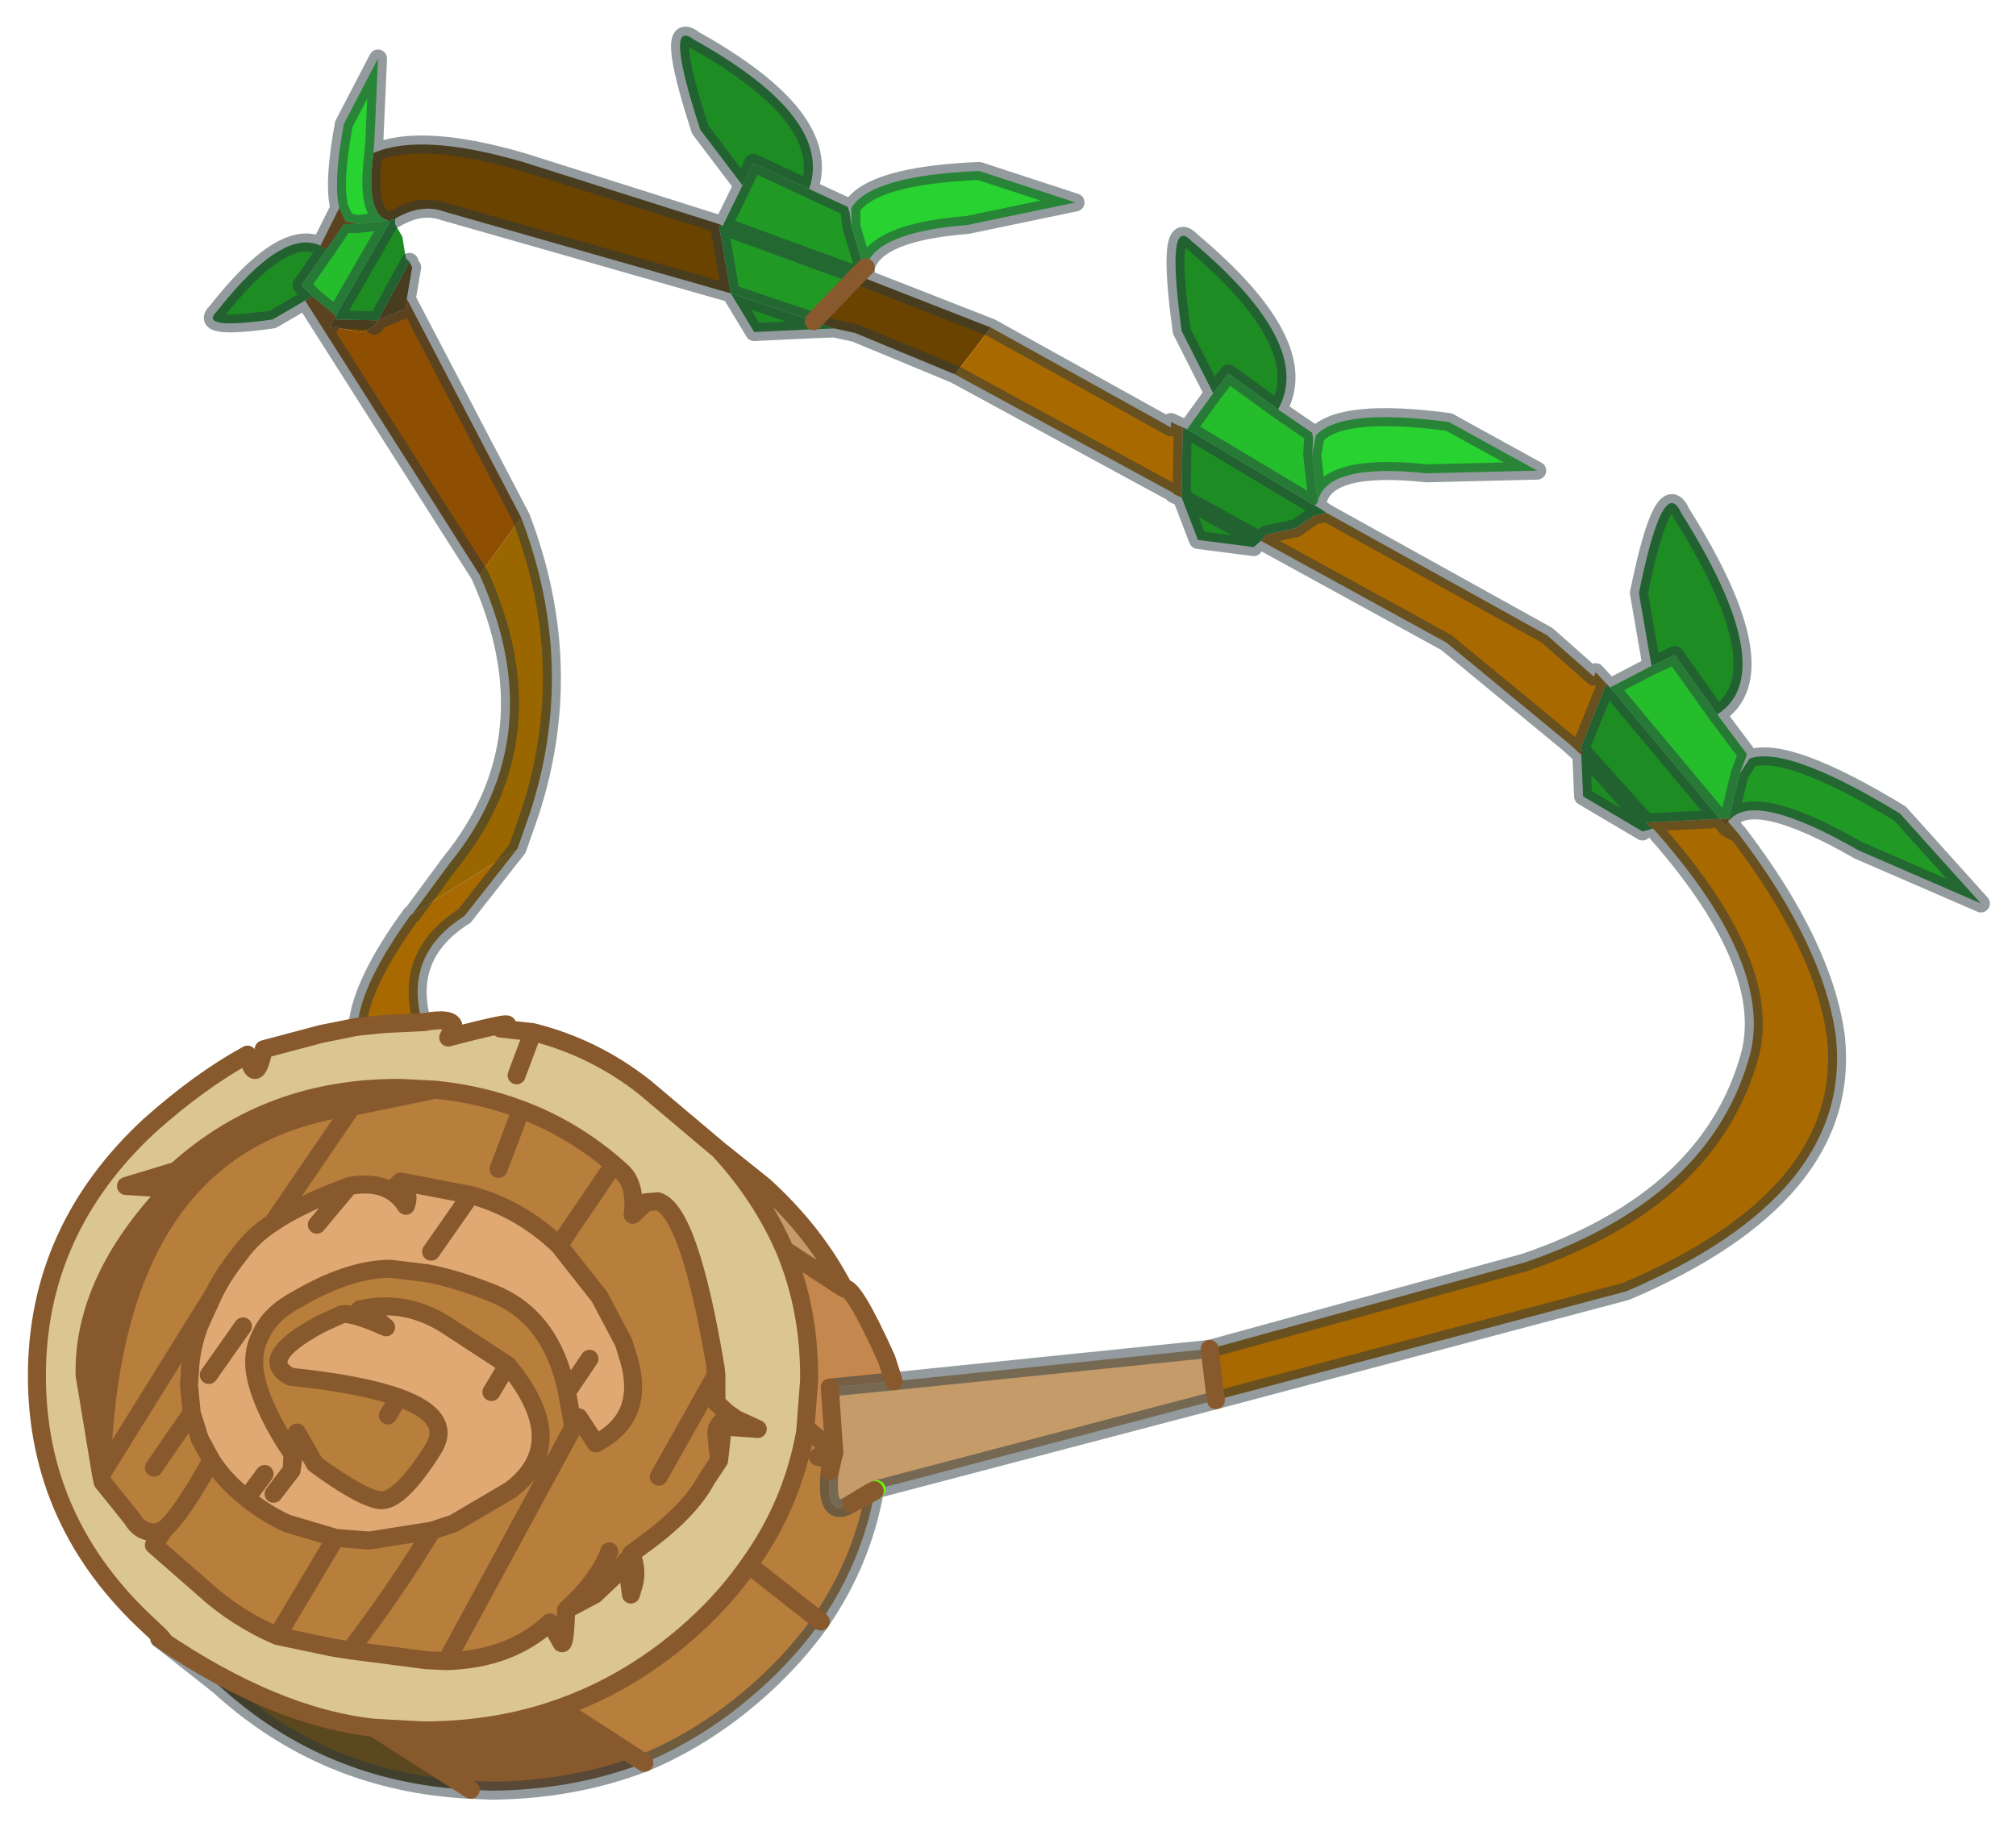
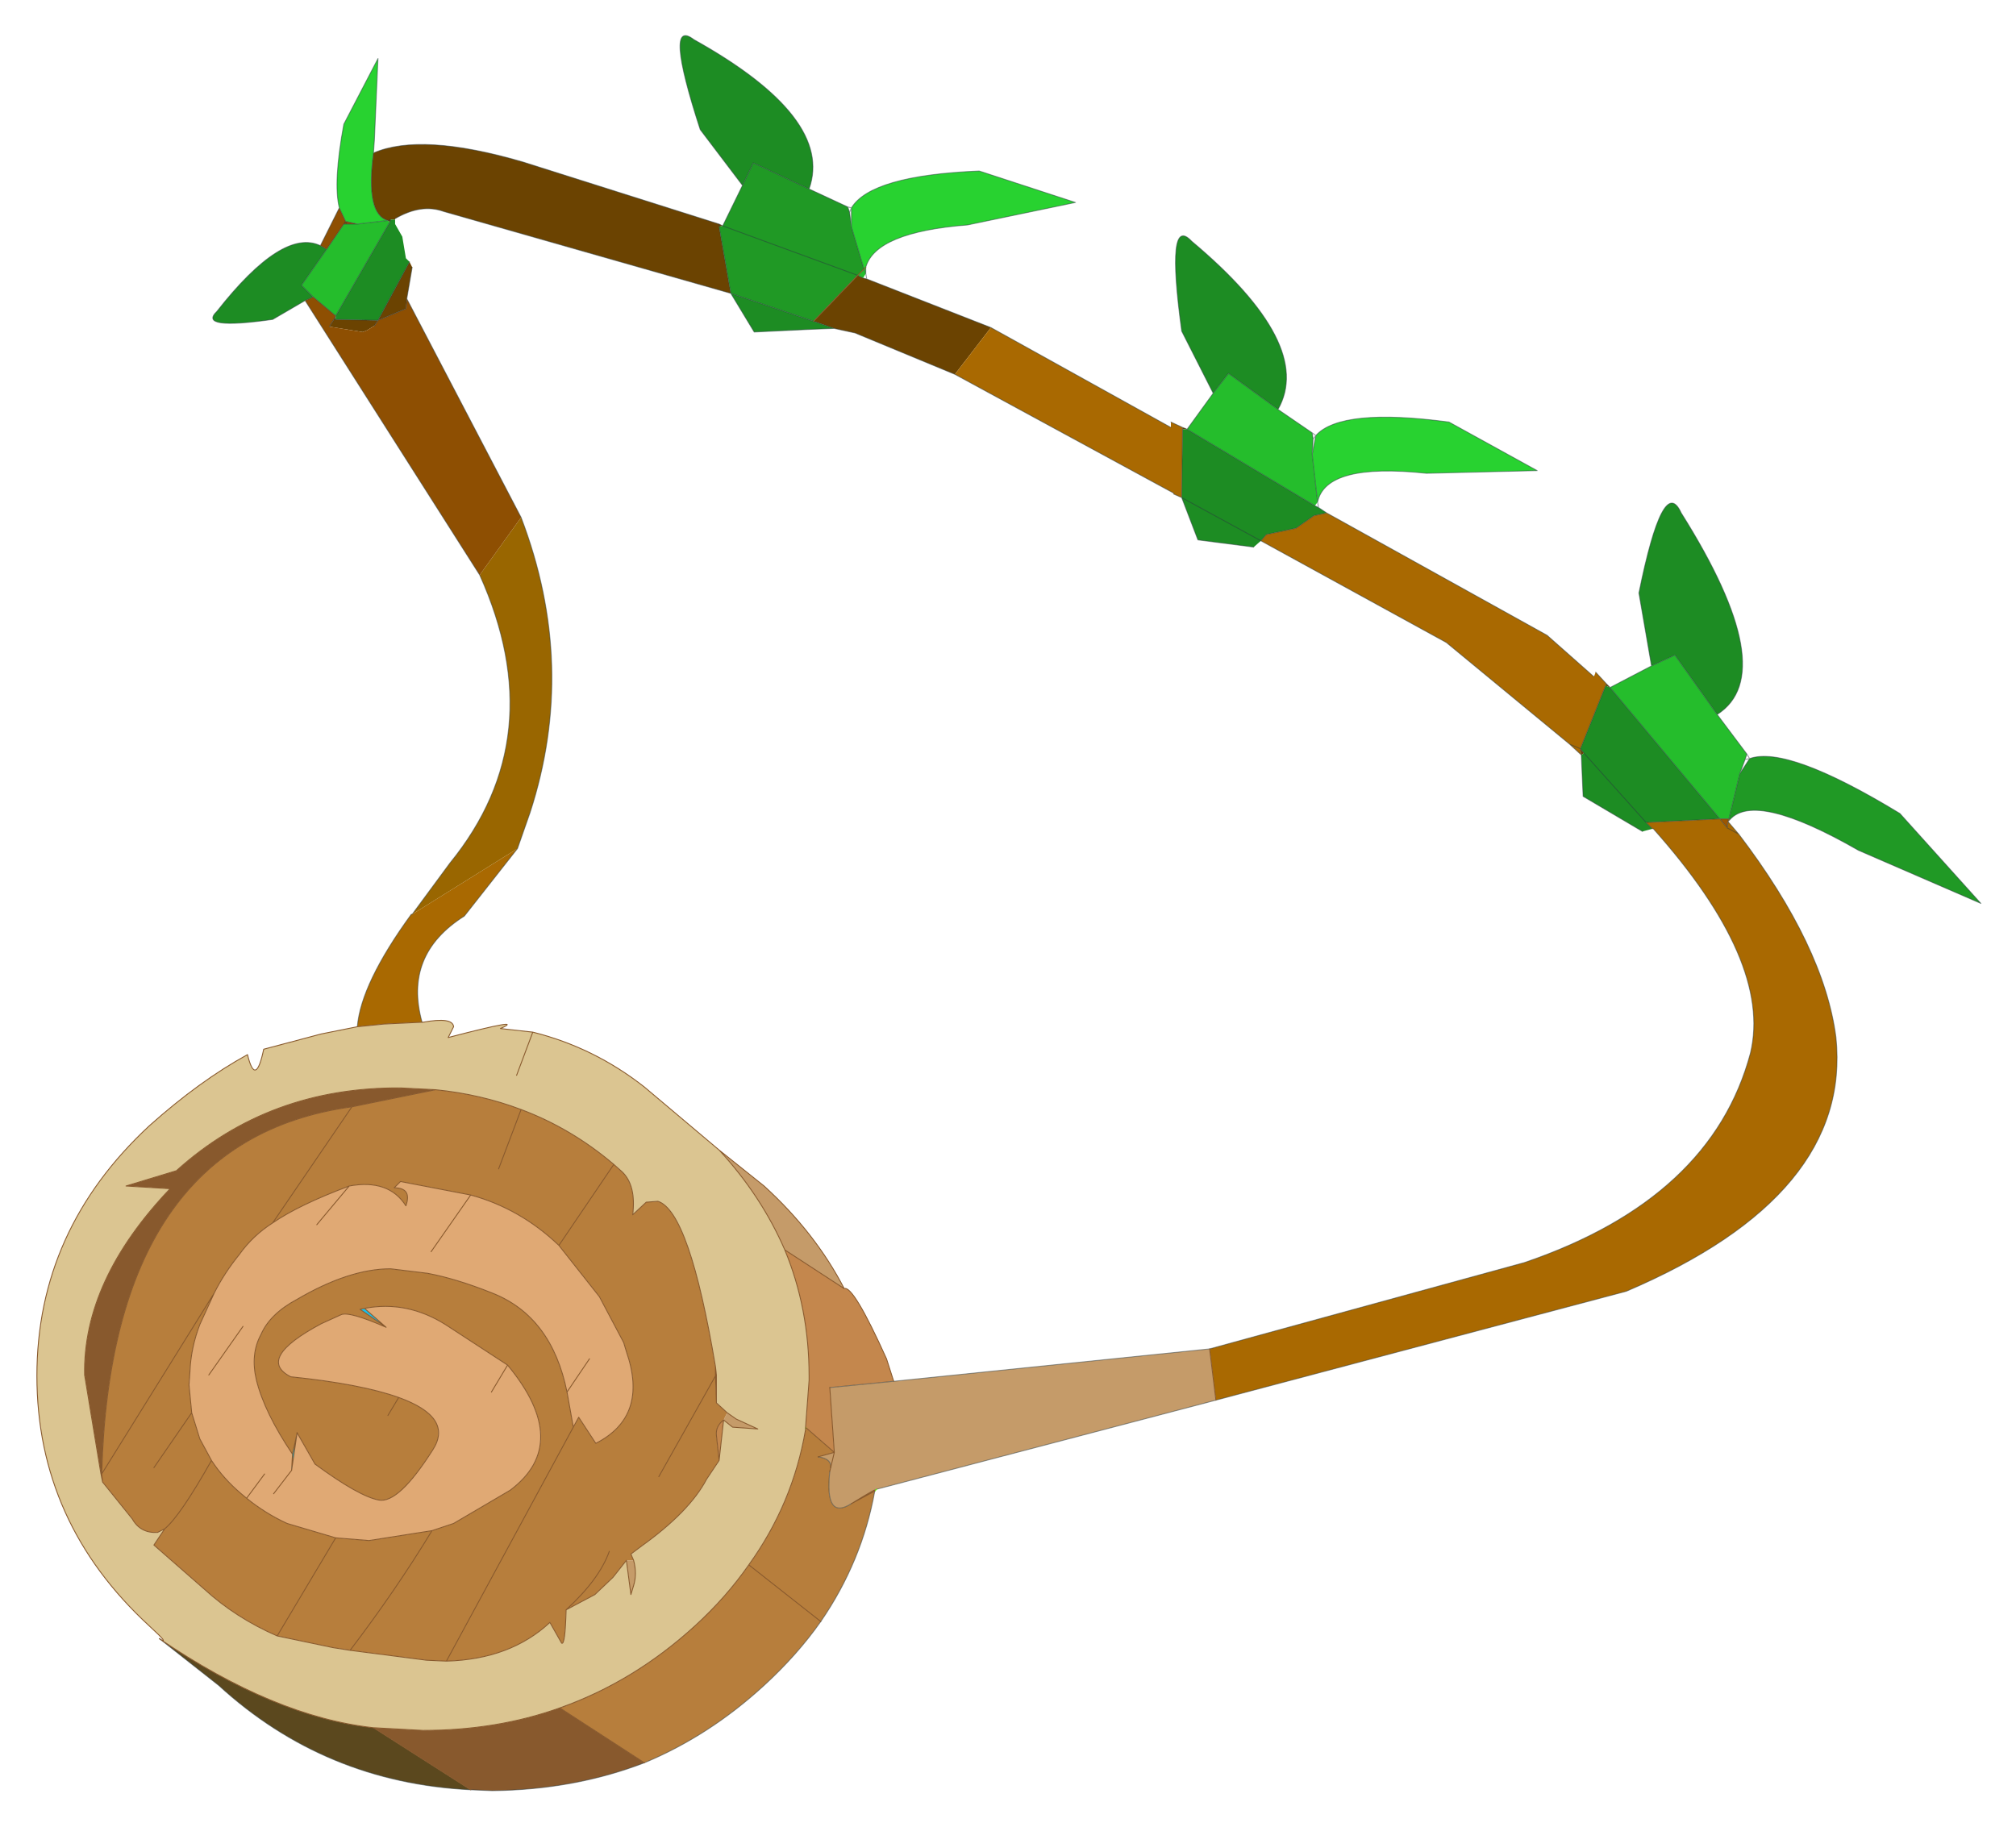
<svg xmlns="http://www.w3.org/2000/svg" xmlns:xlink="http://www.w3.org/1999/xlink" width="112.0" height="101.5" viewBox="218.9 149.2 112.0 101.5">
  <g transform="matrix(1, 0, 0, 1, 0, 0)">
    <use xlink:href="#object-0" width="108" height="97.5" transform="matrix(1, 0, 0, 1, 220.95, 151.2)" />
  </g>
  <defs>
    <g transform="matrix(1, 0, 0, 1, -220.95, -151.2)" id="object-0">
      <path fill-rule="evenodd" fill="#21d129" fill-opacity="0.961" stroke="none" d="M237.75 160.75Q237.4 159.35 238 156.1L239.9 152.45L239.7 157L239.65 157.7Q239.2 161.1 240.45 161.45L238.75 161.65L238.1 161.5L237.75 160.75M266.2 160.75Q267.3 158.95 273.3 158.7L278.65 160.45L272.65 161.7Q267.55 162.1 267 164.05L267 164.4L266.9 164.15L266.2 161.8L266.2 160.75M292 173.4Q293.4 171.85 299.4 172.65L304.3 175.35L298.15 175.5Q292.55 174.9 292.1 177.1L291.8 174.45L292 173.4M267 164.05L266.9 164.15L267 164.05" />
      <path fill-rule="evenodd" fill="#6b4301" stroke="none" d="M239.65 157.7Q242.3 156.55 247.95 158.2L258.85 161.65L259.05 161.75L258.85 161.8L259.5 165.5L243.55 160.95Q242.3 160.5 240.85 161.35L240.85 161.4L240.6 161.4L240.55 161.55L240.45 161.45Q239.2 161.1 239.65 157.7M267.05 164.7L273.95 167.4L271.95 170L266.4 167.7L265.25 167.45L264.1 167.05L266.55 164.5L266.85 164.65L267.05 164.7M284.6 172.95L284.85 173.05L284.6 173.05L284.6 172.95M308.15 187.2L308.35 187.4L308.1 187.3L308.15 187.2M240.45 161.45L240.5 161.45L240.6 161.4L240.5 161.45L240.45 161.45M237.55 166.75L237.55 166.95L239.9 167L241.65 163.75L241.8 164.05L241.5 165.8L241.45 166.35L239.9 167L239.7 167.3L239.3 167.55L239.05 167.65L237.2 167.35L237.45 166.95L237.55 166.75M237.55 166.95L237.45 166.95L237.55 166.95M258.85 161.65L258.85 161.8L258.85 161.65M306.7 190.8L306.9 191.05L306.75 191.15L306.7 190.8" />
      <path fill-rule="evenodd" fill="#18961e" fill-opacity="0.961" stroke="none" d="M259.05 161.75L260.15 159.5L260.75 158.25L263.85 159.7L266 160.7L266.1 161L266.2 161.8L266.9 164.15L266.55 164.5L264.1 167.05L259.5 165.5L258.85 161.8L259.05 161.75L266.55 164.5L259.05 161.75M316.1 191.35Q318.2 190.6 324.45 194.4L328.95 199.4L322.15 196.45Q316.4 193.15 315 194.75L314.95 194.7L315.55 192.2L316.1 191.35" />
      <path fill-rule="evenodd" fill="#15881b" fill-opacity="0.961" stroke="none" d="M260.15 159.5L257.8 156.4Q255.75 150.1 257.45 151.4Q265.25 155.75 263.85 159.7L260.75 158.25L260.15 159.5M286.3 171.05L284.55 167.6Q283.65 161.05 285.1 162.6Q291.95 168.35 289.9 171.95L287.15 169.95L286.3 171.05M292.15 177.4L292.6 177.7L291.9 177.85L290.9 178.55L289.25 178.9L288.95 179.25L288.55 179.6L285.45 179.2L284.55 176.85L284.6 173.05L284.85 173.05L291.95 177.3L292.15 177.4M310.65 186.2L309.95 182.15Q311.3 175.5 312.3 177.7Q317.9 186.6 314.3 188.9L311.95 185.6L310.65 186.2M235.85 165.9L234.05 166.95Q229.85 167.55 230.95 166.5Q234.6 161.85 236.7 162.85L237.05 163.05L235.65 165.05L236.3 165.7L235.85 165.9M240.55 161.55L240.6 161.4L240.85 161.4L240.85 161.65L241.25 162.35L241.45 163.55L241.65 163.75L239.9 167L237.55 166.95L237.55 166.75L240.55 161.55M310.7 195.25L310.15 195.4L306.85 193.45L306.75 191.15L306.9 191.05L306.7 190.8L308.1 187.3L308.35 187.4L314.45 194.7L310.35 194.9L310.7 195.25M265.25 167.45L263.95 167.5L260.8 167.65L259.5 165.5L264.1 167.05L265.25 167.45M288.95 179.25L284.55 176.85L288.95 179.25M310.35 194.9L306.9 191.05L310.35 194.9" />
      <path fill-rule="evenodd" fill="#a96901" stroke="none" d="M273.95 167.4L283.95 172.95L283.95 172.65L284.6 172.95L284.6 173.05L284.55 176.85L284.1 176.65L284.1 176.6L271.95 170L273.95 167.4M292.6 177.7L304.85 184.5L307.45 186.8L307.55 186.55L308.15 187.2L308.1 187.3L306.7 190.8L306.1 190.55L306.75 191.15L306.7 190.8L306.1 190.55L299.25 184.9L288.95 179.25L289.25 178.9L290.9 178.55L291.9 177.85L292.6 177.7M315 194.75L314.9 194.85L315.5 195.55Q320.25 201.8 320.9 206.85Q321.8 215.6 309.25 220.95L286.45 227L286.1 224.15L303.6 219.35Q314 215.8 316.15 207.7Q317.35 202.65 310.75 195.25L310.7 195.25L310.35 194.9L314.45 194.7L314.85 195.2L314.9 194.9L314.9 194.85L314.95 194.7L315 194.75M238.75 206.25Q238.95 203.85 241.75 200L241.8 200L247.65 196.35L244.7 200.1Q241.3 202.25 242.35 206L240.25 206.1L238.75 206.25M315.5 195.55L314.85 195.2L315.5 195.55" />
      <path fill-rule="evenodd" fill="#1ebb25" fill-opacity="0.961" stroke="none" d="M284.85 173.05L286.3 171.05L287.15 169.95L289.9 171.95L291.8 173.25L291.85 173.6L291.8 174.45L292.1 177.1L291.95 177.3L284.85 173.05M308.35 187.4L310.65 186.2L311.95 185.6L314.3 188.9L315.95 191.1L315.85 191.4L315.55 192.2L314.95 194.7L314.45 194.7L308.35 187.4M238.75 161.65L240.45 161.45L240.55 161.55L237.55 166.75L236.3 165.7L235.65 165.05L237.05 163.05L238 161.65L238.15 161.65L238.75 161.65M266.9 164.15L267 164.4L266.85 164.65L266.55 164.5L266.9 164.15" />
      <path fill-rule="evenodd" fill="#c59b69" stroke="none" d="M286.45 227L267.6 231.95L267.5 232Q267.5 231.95 266.2 232.75Q264.7 233.7 265 230.95L265.05 230.75L265.25 229.9L265 226.3L268.55 225.95L286.1 224.15L286.45 227M258.85 213.1L261.35 215.1Q264.2 217.7 265.8 220.8L262.5 218.65Q261.2 215.65 258.85 213.1M259.3 227.7L259.8 228.05L261 228.6L259.6 228.5L259.1 228.1L259.3 227.7M254.1 235.9Q254.3 236.65 254.1 237.3L253.95 237.8L253.7 235.9L254.1 235.9M265.05 230.75L265.25 229.9L264.35 230.15Q265.1 230.25 265.05 230.75" />
      <path fill-rule="evenodd" fill="#b77e3c" stroke="none" d="M267.5 232.05Q266.8 235.95 264.5 239.3Q263.2 241.15 261.35 242.85Q258.3 245.65 254.7 247.15L250 244.1Q254.1 242.65 257.5 239.55Q259.25 237.95 260.5 236.15Q262.95 232.75 263.65 228.65L263.7 228.55L265.25 229.9L264.35 230.15Q265.1 230.25 265.05 230.75L265 230.95Q264.7 233.7 266.2 232.75Q267.5 231.95 267.5 232L267.5 232.05L266.2 232.75L267.5 232.05M243.1 209.75Q245.6 210 247.85 210.85Q250.65 211.9 253 213.9L253.45 214.3Q254.25 215.05 254.05 216.7L254.8 216L255.45 215.95Q257.2 216.5 258.65 225.15L258.65 225.65L258.7 227.15L259.3 227.7L259.1 228.1Q258.65 228.45 258.7 228.95L258.85 230.35L258.15 231.4Q257.2 233.2 254.55 235.1L253.95 235.55L254.1 235.9L253.7 235.9L252.95 236.85L251.95 237.8L250.35 238.65Q250.3 240.65 250.1 240.5L249.45 239.35Q247.25 241.4 243.7 241.5L242.6 241.45L238.35 240.9L237.4 240.75L234.3 240.1Q232 239.1 230.25 237.5L227.45 235.05L228.05 234.15L227.65 234.35Q226.7 234.4 226.25 233.6L224.6 231.55L224.5 231.05L224.55 231.1Q225.05 212.55 238.45 210.7L243.1 209.75M234.05 217.15L238.45 210.7L234.05 217.15Q235.5 216.15 238.3 215.1Q240.5 214.7 241.45 216.2Q241.8 215.2 240.8 215.2L241.15 214.85L245.05 215.6Q247.8 216.35 249.95 218.4L253 213.9L249.95 218.4L252.2 221.25L253.55 223.8L253.7 224.3Q254.95 227.9 252 229.4L251.05 227.95L250.75 228.5L243.7 241.5L250.75 228.5L250.4 226.55Q249.55 222.35 246.25 221.05Q244.25 220.25 242.65 219.95L240.6 219.7Q238.3 219.7 235.4 221.4Q233.9 222.2 233.4 223.35Q232.8 224.45 233.15 225.9Q233.6 227.7 235.15 230L235.4 228.85L235.4 228.8L236.4 230.55Q238.85 232.35 239.95 232.55Q241.05 232.75 242.95 229.75Q244.1 227.95 241.05 226.85Q238.95 226.1 235.05 225.7Q233.1 224.7 236.75 222.75L237.85 222.25Q238.3 222.05 240.35 222.95L238.9 221.95L239.15 221.9Q241.5 221.45 243.65 222.8L247.1 225.05Q250.7 229.4 247.25 232L244.1 233.85L242.9 234.25Q240.9 237.55 238.35 240.9Q240.9 237.55 242.9 234.25L239.4 234.8L237.55 234.65L234.85 233.85Q233.65 233.3 232.6 232.45L232.3 232.2Q231.3 231.35 230.65 230.35L230 229.15L229.55 227.7L229.4 226.15L229.45 225.45Q229.5 224.1 230 222.8L230.8 221.05L224.55 231.1L224.6 231.55L224.55 231.1L230.8 221.05Q231.35 219.95 232.2 218.9Q232.95 217.85 234.05 217.15M255.5 231.25L258.65 225.65L255.5 231.25M264.5 239.3L260.5 236.15L264.5 239.3M246.6 214.15L247.85 210.85L246.6 214.15M227.45 230.75L229.55 227.7L227.45 230.75M228.05 234.15Q228.9 233.45 230.65 230.35Q228.9 233.45 228.05 234.15M240.45 227.85L241.05 226.85L240.45 227.85M234.3 240.1L237.55 234.65L234.3 240.1M250.35 238.65Q252.2 236.95 252.75 235.4Q252.2 236.95 250.35 238.65" />
      <path fill-rule="evenodd" fill="#88592d" stroke="none" d="M254.7 247.15Q250.8 248.65 246.25 248.7L245.05 248.65L239.65 245.2L242.4 245.35Q246.5 245.35 250 244.1L254.7 247.15M224.5 231.05L223.6 225.6Q223.5 220.35 228.35 215.25L225.9 215.1L228.7 214.25Q233.85 209.6 241.15 209.65L243.1 209.75L238.45 210.7Q225.05 212.55 224.55 231.1L224.5 231.05M263.65 228.55L263.7 228.55L263.65 228.65L263.65 228.55" />
      <path fill-rule="evenodd" fill="#5b481e" stroke="none" d="M245.05 248.65Q236.95 248.25 231.05 242.85L227.75 240.25Q234.15 244.6 239.65 245.2L245.05 248.65" />
      <path fill-rule="evenodd" fill="#dbc591" stroke="none" d="M227.75 240.25Q228.4 240.65 227.2 239.55Q220.95 233.8 220.95 225.65Q220.95 217.55 227.2 211.75Q230 209.25 232.65 207.8Q233.1 209.65 233.55 207.5L236.75 206.65L238.75 206.25L240.25 206.1L242.35 206L242.4 206Q244.05 205.7 244.1 206.25L243.8 206.85Q248.2 205.7 246.7 206.35L248.5 206.55Q251.9 207.4 254.7 209.6L258.85 213.1Q261.2 215.65 262.5 218.65Q263.85 221.9 263.85 225.65L263.85 225.9L263.65 228.55L263.65 228.65Q262.95 232.75 260.5 236.15Q259.25 237.95 257.5 239.55Q254.1 242.65 250 244.1Q246.5 245.35 242.4 245.35L239.65 245.2Q234.15 244.6 227.75 240.25M258.65 225.15Q257.2 216.5 255.45 215.95L254.8 216L254.05 216.7Q254.25 215.05 253.45 214.3L253 213.9Q250.65 211.9 247.85 210.85Q245.6 210 243.1 209.75L241.15 209.65Q233.85 209.6 228.7 214.25L225.9 215.1L228.35 215.25Q223.5 220.35 223.6 225.6L224.5 231.05L224.6 231.55L226.25 233.6Q226.7 234.4 227.65 234.35L228.05 234.15L227.45 235.05L230.25 237.5Q232 239.1 234.3 240.1L237.4 240.75L238.35 240.9L242.6 241.45L243.7 241.5Q247.25 241.4 249.45 239.35L250.1 240.5Q250.3 240.65 250.35 238.65L251.95 237.8L252.95 236.85L253.7 235.9L253.95 237.8L254.1 237.3Q254.3 236.65 254.1 235.9L253.95 235.55L254.55 235.1Q257.2 233.2 258.15 231.4L258.85 230.35L259.1 228.1L259.6 228.5L261 228.6L259.8 228.05L259.3 227.7L258.7 227.15L258.7 226.4L258.7 225.6L258.65 225.15M247.6 208.95L248.5 206.55L247.6 208.95" />
      <path fill-rule="evenodd" fill="#996600" stroke="none" d="M241.8 200L243.9 197.15Q249.6 190.15 245.55 181.15L247.85 177.95Q251 186.2 248.35 194.35L247.65 196.35L241.8 200" />
      <path fill-rule="evenodd" fill="#8e4f02" stroke="none" d="M245.55 181.15L235.85 165.9L236.3 165.7L237.55 166.75L237.45 166.95L237.2 167.35L239.05 167.65L239.3 167.55L239.7 167.3L239.9 167L241.45 166.35L241.5 165.8L247.85 177.95L245.55 181.15M236.7 162.85L237.75 160.75L238.1 161.5L238.75 161.65L238.15 161.65L238 161.65L237.05 163.05L236.7 162.85M238 161.65L238.1 161.5L238.15 161.65L238.1 161.5L238 161.65" />
      <path fill-rule="evenodd" fill="#c4874d" stroke="none" d="M265.8 220.8Q266.3 220.6 268.15 224.7L268.55 225.95L265 226.3L265.25 229.9L263.7 228.55L263.65 228.55L263.85 225.9L263.85 225.65Q263.85 221.9 262.5 218.65L265.8 220.8M259.1 228.1L258.85 230.35L258.7 228.95Q258.65 228.45 259.1 228.1" />
      <path fill-rule="evenodd" fill="#9b5602" stroke="none" d="M314.95 194.7L314.9 194.85L314.9 194.9L314.85 195.2L314.45 194.7L314.95 194.7" />
      <path fill-rule="evenodd" fill="#dfa66f" fill-opacity="0.961" stroke="none" d="M234.05 217.15Q235.5 216.15 238.3 215.1Q240.5 214.7 241.45 216.2Q241.8 215.2 240.8 215.2L241.15 214.85L245.05 215.6Q247.8 216.35 249.95 218.4L252.2 221.25L253.55 223.8L253.7 224.3Q254.95 227.9 252 229.4L251.05 227.95L250.75 228.5L250.4 226.55L251.65 224.7L250.4 226.55Q249.55 222.35 246.25 221.05Q244.25 220.25 242.65 219.95L240.6 219.7Q238.3 219.7 235.4 221.4Q233.9 222.2 233.4 223.35Q232.8 224.45 233.15 225.9Q233.6 227.7 235.15 230L235.1 230.9L235.4 228.85L235.4 228.8L236.4 230.55Q238.85 232.35 239.95 232.55Q241.05 232.75 242.95 229.75Q244.1 227.95 241.05 226.85Q238.95 226.1 235.05 225.7Q233.1 224.7 236.75 222.75L237.85 222.25Q238.3 222.05 240.35 222.95L239.15 221.9Q241.5 221.45 243.65 222.8L247.1 225.05Q250.7 229.4 247.25 232L244.1 233.85L242.9 234.25L239.4 234.8L237.55 234.65L234.85 233.85Q233.65 233.3 232.6 232.45L232.3 232.2Q231.3 231.35 230.65 230.35L230 229.15L229.55 227.7L229.4 226.15L229.45 225.45Q229.5 224.1 230 222.8L230.8 221.05Q231.35 219.95 232.2 218.9Q232.95 217.85 234.05 217.15M242.85 218.75L245.05 215.6L242.85 218.75M236.5 217.25L238.3 215.1L236.5 217.25M234.1 232.2L235.1 230.9L234.1 232.2M230.5 225.6L232.4 222.9L230.5 225.6M233.6 231.1L232.6 232.45L233.6 231.1M246.2 226.55L247.1 225.05L246.2 226.55" />
      <path fill-rule="evenodd" fill="#11bde8" fill-opacity="0.961" stroke="none" d="M240.35 222.95L238.9 221.95L239.15 221.9L240.35 222.95M235.4 228.85L235.1 230.9L235.15 230L235.4 228.85" />
-       <path fill="none" stroke="#28383e" stroke-opacity="0.502" vector-effect="non-scaling-stroke" stroke-width="1" stroke-linecap="round" stroke-linejoin="round" d="M237.75 160.75Q237.4 159.35 238 156.1L239.9 152.45L239.7 157L239.65 157.7Q242.3 156.55 247.95 158.2L258.85 161.65L259.05 161.75L260.15 159.5L257.8 156.4Q255.75 150.1 257.45 151.4Q265.25 155.75 263.85 159.7L266 160.7L266.2 160.75Q267.3 158.95 273.3 158.7L278.65 160.45L272.65 161.7Q267.55 162.1 267 164.05L267 164.4L267.05 164.7L273.95 167.4L283.95 172.95M283.95 172.65L284.6 172.95L284.85 173.05L286.3 171.05L284.55 167.6Q283.65 161.05 285.1 162.6Q291.95 168.35 289.9 171.95L291.8 173.25L292 173.4Q293.4 171.85 299.4 172.65L304.3 175.35L298.15 175.5Q292.55 174.9 292.1 177.1L292.15 177.4L292.6 177.7L304.85 184.5L307.45 186.8M307.55 186.55L308.15 187.2L308.35 187.4L310.65 186.2L309.95 182.15Q311.3 175.5 312.3 177.7Q317.9 186.6 314.3 188.9L315.95 191.1L316.1 191.35Q318.2 190.6 324.45 194.4L328.95 199.4L322.15 196.45Q316.4 193.15 315 194.75L314.9 194.85L315.5 195.55Q320.25 201.8 320.9 206.85Q321.8 215.6 309.25 220.95L286.45 227L267.6 231.95L267.5 232L267.5 232.05Q266.8 235.95 264.5 239.3Q263.2 241.15 261.35 242.85Q258.3 245.65 254.7 247.15Q250.8 248.65 246.25 248.7L245.05 248.65Q236.95 248.25 231.05 242.85L227.75 240.25M238.75 206.25Q238.95 203.85 241.75 200L241.8 200L243.9 197.15Q249.6 190.15 245.55 181.15L235.85 165.9L234.05 166.95Q229.85 167.55 230.95 166.5Q234.6 161.85 236.7 162.85L237.75 160.75L238.1 161.5L238.75 161.65L240.45 161.45Q239.2 161.1 239.65 157.7M240.55 161.55L240.6 161.4L240.5 161.45L240.45 161.45M240.55 161.55L237.55 166.75L237.45 166.95L237.2 167.35M237.55 166.95L239.9 167L241.65 163.75M241.8 164.05L241.5 165.8L247.85 177.95Q251 186.2 248.35 194.35L247.65 196.35L244.7 200.1Q241.3 202.25 242.35 206M268.55 225.95L286.1 224.15L303.6 219.35Q314 215.8 316.15 207.7Q317.35 202.65 310.75 195.25M310.15 195.4L306.85 193.45L306.75 191.15L306.1 190.55L299.25 184.9L288.95 179.25L284.55 176.85L285.45 179.2L288.55 179.6M284.55 176.85L284.1 176.65M284.1 176.6L271.95 170L266.4 167.7L265.25 167.45L263.95 167.5L260.8 167.65L259.5 165.5L243.55 160.95Q242.3 160.5 240.85 161.35M241.5 165.8L241.45 166.35L239.9 167L239.7 167.3M237.55 166.75L236.3 165.7L235.85 165.9M238.75 161.65L238.15 161.65L238 161.65L237.05 163.05L235.65 165.05L236.3 165.7M238.15 161.65L238.1 161.5L238 161.65M236.7 162.85L237.05 163.05M237.45 166.95L237.55 166.95M266.2 161.8L266.1 161L266 160.7M266.1 161L266.2 160.75L266.2 161.8L266.9 164.15L267 164.4M266.55 164.5L266.85 164.65L267.05 164.7M264.1 167.05L265.25 167.45M266.55 164.5L259.05 161.75M258.85 161.8L259.5 165.5L264.1 167.05M258.85 161.8L258.85 161.65M286.3 171.05L287.15 169.95L289.9 171.95M284.6 173.05L284.55 176.85M288.95 179.25L289.25 178.9L290.9 178.55L291.9 177.85L292.6 177.7M284.6 172.95L284.6 173.05M284.85 173.05L291.95 177.3L292.15 177.4M292.1 177.1L291.8 174.45L291.85 173.6L291.8 173.25M260.15 159.5L260.75 158.25L263.85 159.7M291.85 173.6L292 173.4L291.8 174.45M310.65 186.2L311.95 185.6L314.3 188.9M314.45 194.7L310.35 194.9L310.7 195.25M314.45 194.7L314.85 195.2L314.9 194.9L314.9 194.85L314.95 194.7L314.45 194.7L308.35 187.4M308.1 187.3L306.7 190.8L306.9 191.05L310.35 194.9M315.85 191.4L316.1 191.35L315.55 192.2L314.95 194.7M315.55 192.2L315.85 191.4L315.95 191.1M314.85 195.2L315.5 195.55M308.15 187.2L308.1 187.3M306.7 190.8L306.1 190.55M306.7 190.8L306.75 191.15M265 226.3L268.55 225.95M264.35 230.15Q265.1 230.25 265.05 230.75M265 230.95Q264.7 233.7 266.2 232.75" />
-       <path fill="none" stroke="#66ff00" vector-effect="non-scaling-stroke" stroke-width="1" stroke-linecap="round" stroke-linejoin="round" d="M267.6 231.95L267.5 232.05M263.65 228.55L263.7 228.55" />
-       <path fill="none" stroke="#88592d" vector-effect="non-scaling-stroke" stroke-width="1" stroke-linecap="round" stroke-linejoin="round" d="M227.75 240.25Q228.4 240.65 227.2 239.55Q220.95 233.8 220.95 225.65Q220.95 217.55 227.2 211.75Q230 209.25 232.65 207.8Q233.1 209.65 233.55 207.5L236.75 206.65L238.75 206.25L240.25 206.1L242.35 206L242.4 206Q244.05 205.7 244.1 206.25L243.8 206.85Q248.2 205.7 246.7 206.35L248.5 206.55Q251.9 207.4 254.7 209.6L258.85 213.1L261.35 215.1Q264.2 217.7 265.8 220.8Q266.3 220.6 268.15 224.7L268.55 225.95M266.9 164.15L267 164.05M266.9 164.15L266.55 164.5L264.1 167.05M262.5 218.65L265.8 220.8M243.1 209.75Q245.6 210 247.85 210.85Q250.65 211.9 253 213.9L253.45 214.3Q254.25 215.05 254.05 216.7L254.8 216L255.45 215.95Q257.2 216.5 258.65 225.15L258.7 225.6L258.7 226.4L258.7 227.15L259.3 227.7L259.8 228.05L261 228.6L259.6 228.5L259.1 228.1L258.85 230.35L258.15 231.4Q257.2 233.2 254.55 235.1L253.95 235.55L254.1 235.9Q254.3 236.65 254.1 237.3L253.95 237.8L253.7 235.9L252.95 236.85L251.95 237.8L250.35 238.65Q250.3 240.65 250.1 240.5L249.45 239.35Q247.25 241.4 243.7 241.5L242.6 241.45L238.35 240.9L237.4 240.75L234.3 240.1Q232 239.1 230.25 237.5L227.45 235.05L228.05 234.15L227.65 234.35Q226.7 234.4 226.25 233.6L224.6 231.55L224.5 231.05L223.6 225.6Q223.5 220.35 228.35 215.25L225.9 215.1L228.7 214.25Q233.85 209.6 241.15 209.65L243.1 209.75L238.45 210.7L234.05 217.15Q235.5 216.15 238.3 215.1Q240.5 214.7 241.45 216.2Q241.8 215.2 240.8 215.2L241.15 214.85L245.05 215.6Q247.8 216.35 249.95 218.4L253 213.9M258.7 225.6L258.65 225.65L258.7 227.15M258.65 225.15L258.65 225.65L255.5 231.25M249.95 218.4L252.2 221.25L253.55 223.8L253.7 224.3Q254.95 227.9 252 229.4L251.05 227.95L250.75 228.5L243.7 241.5M250.4 226.55L251.65 224.7M259.1 228.1Q258.65 228.45 258.7 228.95L258.85 230.35M250.4 226.55L250.75 228.5M262.5 218.65Q263.85 221.9 263.85 225.65L263.85 225.9L263.65 228.55L263.65 228.65Q262.95 232.75 260.5 236.15L264.5 239.3M263.7 228.55L265.25 229.9L265 226.3M265.05 230.75L265.25 229.9L264.35 230.15M265.05 230.75L265 230.95M266.2 232.75Q267.5 231.95 267.5 232M266.2 232.75L267.5 232.05M258.85 213.1Q261.2 215.65 262.5 218.65M286.1 224.15L286.45 227M224.55 231.1Q225.05 212.55 238.45 210.7M230.8 221.05L224.55 231.1L224.6 231.55M245.05 215.6L242.85 218.75M247.85 210.85L246.6 214.15M235.15 230Q233.6 227.7 233.15 225.9Q232.8 224.45 233.4 223.35Q233.9 222.2 235.4 221.4Q238.3 219.7 240.6 219.7L242.65 219.95Q244.25 220.25 246.25 221.05Q249.55 222.35 250.4 226.55M230.8 221.05Q231.35 219.95 232.2 218.9Q232.95 217.85 234.05 217.15M238.3 215.1L236.5 217.25M240.35 222.95L238.9 221.95L239.15 221.9Q241.5 221.45 243.65 222.8L247.1 225.05Q250.7 229.4 247.25 232L244.1 233.85L242.9 234.25Q240.9 237.55 238.35 240.9M240.35 222.95Q238.3 222.05 237.85 222.25L236.75 222.75Q233.1 224.7 235.05 225.7Q238.95 226.1 241.05 226.85Q244.1 227.95 242.95 229.75Q241.05 232.75 239.95 232.55Q238.85 232.35 236.4 230.55L235.4 228.8L235.4 228.85L235.1 230.9L234.1 232.2M229.55 227.7L229.4 226.15L229.45 225.45Q229.5 224.1 230 222.8L230.8 221.05M232.4 222.9L230.5 225.6M230.65 230.35L230 229.15L229.55 227.7L227.45 230.75M237.55 234.65L234.85 233.85Q233.65 233.3 232.6 232.45L232.3 232.2Q231.3 231.35 230.65 230.35Q228.9 233.45 228.05 234.15M232.6 232.45L233.6 231.1M235.4 228.85L235.15 230L235.1 230.9M241.05 226.85L240.45 227.85M247.1 225.05L246.2 226.55M239.15 221.9L240.35 222.95M248.5 206.55L247.6 208.95M242.9 234.25L239.4 234.8L237.55 234.65L234.3 240.1M250 244.1Q246.5 245.35 242.4 245.35L239.65 245.2L245.05 248.65M239.65 245.2Q234.15 244.6 227.75 240.25M252.75 235.4Q252.2 236.95 250.35 238.65M260.5 236.15Q259.25 237.95 257.5 239.55Q254.1 242.65 250 244.1L254.7 247.15" />
+       <path fill="none" stroke="#28383e" stroke-opacity="0.502" vector-effect="non-scaling-stroke" stroke-width="0.05" stroke-linecap="round" stroke-linejoin="round" d="M237.75 160.75Q237.4 159.35 238 156.1L239.9 152.45L239.7 157L239.65 157.7Q242.3 156.55 247.95 158.2L258.85 161.65L259.05 161.75L260.15 159.5L257.8 156.4Q255.75 150.1 257.45 151.4Q265.25 155.75 263.85 159.7L266 160.7L266.2 160.75Q267.3 158.95 273.3 158.7L278.65 160.45L272.65 161.7Q267.55 162.1 267 164.05L267 164.4L267.05 164.7L273.95 167.4L283.95 172.95M283.95 172.65L284.6 172.95L284.85 173.05L286.3 171.05L284.55 167.6Q283.65 161.05 285.1 162.6Q291.95 168.35 289.9 171.95L291.8 173.25L292 173.4Q293.4 171.85 299.4 172.65L304.3 175.35L298.15 175.5Q292.55 174.9 292.1 177.1L292.15 177.4L292.6 177.7L304.85 184.5L307.45 186.8M307.55 186.55L308.15 187.2L308.35 187.4L310.65 186.2L309.95 182.15Q311.3 175.5 312.3 177.7Q317.9 186.6 314.3 188.9L315.95 191.1L316.1 191.35Q318.2 190.6 324.45 194.4L328.95 199.4L322.15 196.45Q316.4 193.15 315 194.75L314.9 194.85L315.5 195.55Q320.25 201.8 320.9 206.85Q321.8 215.6 309.25 220.95L286.45 227L267.6 231.95L267.5 232L267.5 232.05Q266.8 235.95 264.5 239.3Q263.2 241.15 261.35 242.85Q258.3 245.65 254.7 247.15Q250.8 248.65 246.25 248.7L245.05 248.65Q236.95 248.25 231.05 242.85L227.75 240.25M238.75 206.25Q238.95 203.85 241.75 200L241.8 200L243.9 197.15Q249.6 190.15 245.55 181.15L235.85 165.9L234.05 166.95Q229.85 167.55 230.95 166.5Q234.6 161.85 236.7 162.85L237.75 160.75L238.1 161.5L238.75 161.65L240.45 161.45Q239.2 161.1 239.65 157.7M240.55 161.55L240.6 161.4L240.5 161.45L240.45 161.45M240.55 161.55L237.55 166.75L237.45 166.95L237.2 167.35M237.55 166.95L239.9 167L241.65 163.75M241.8 164.05L241.5 165.8L247.85 177.95Q251 186.2 248.35 194.35L247.65 196.35L244.7 200.1Q241.3 202.25 242.35 206M268.55 225.95L286.1 224.15L303.6 219.35Q314 215.8 316.15 207.7Q317.35 202.65 310.75 195.25M310.15 195.4L306.85 193.45L306.75 191.15L306.1 190.55L299.25 184.9L288.95 179.25L284.55 176.85L285.45 179.2L288.55 179.6M284.55 176.85L284.1 176.65M284.1 176.6L271.95 170L266.4 167.7L265.25 167.45L263.95 167.5L260.8 167.65L259.5 165.5L243.55 160.95Q242.3 160.5 240.85 161.35M241.5 165.8L241.45 166.35L239.9 167L239.7 167.3M237.55 166.75L236.3 165.7L235.85 165.9M238.75 161.65L238.15 161.65L238 161.65L237.05 163.05L235.65 165.05L236.3 165.7M238.15 161.65L238.1 161.5L238 161.65M236.7 162.85L237.05 163.05M237.45 166.95L237.55 166.95M266.2 161.8L266.1 161L266 160.7M266.1 161L266.2 160.75L266.2 161.8L266.9 164.15L267 164.4M266.55 164.5L266.85 164.65L267.05 164.7M264.1 167.05L265.25 167.45M266.55 164.5L259.05 161.75M258.85 161.8L259.5 165.5L264.1 167.05M258.85 161.8L258.85 161.65M286.3 171.05L287.15 169.95L289.9 171.95M284.6 173.05L284.55 176.85M288.95 179.25L289.25 178.9L290.9 178.55L291.9 177.85L292.6 177.7M284.6 172.95L284.6 173.05M284.85 173.05L291.95 177.3L292.15 177.4M292.1 177.1L291.8 174.45L291.85 173.6L291.8 173.25M260.15 159.5L260.75 158.25L263.85 159.7M291.85 173.6L292 173.4L291.8 174.45M310.65 186.2L311.95 185.6L314.3 188.9M314.45 194.7L310.35 194.9L310.7 195.25M314.45 194.7L314.85 195.2L314.9 194.9L314.9 194.85L314.95 194.7L314.45 194.7L308.35 187.4M308.1 187.3L306.7 190.8L306.9 191.05L310.35 194.9M315.85 191.4L316.1 191.35L315.55 192.2L314.95 194.7M315.55 192.2L315.85 191.4L315.95 191.1M314.85 195.2L315.5 195.55M308.15 187.2L308.1 187.3M306.7 190.8L306.1 190.55M306.7 190.8L306.75 191.15M265 226.3L268.55 225.95M264.35 230.15Q265.1 230.25 265.05 230.75M265 230.95Q264.7 233.7 266.2 232.75" />
+       <path fill="none" stroke="#66ff00" vector-effect="non-scaling-stroke" stroke-width="0.05" stroke-linecap="round" stroke-linejoin="round" d="M267.6 231.95L267.5 232.05M263.65 228.55L263.7 228.55" />
+       <path fill="none" stroke="#88592d" vector-effect="non-scaling-stroke" stroke-width="0.05" stroke-linecap="round" stroke-linejoin="round" d="M227.75 240.25Q228.4 240.65 227.2 239.55Q220.95 233.8 220.95 225.65Q220.95 217.55 227.2 211.75Q230 209.25 232.65 207.8Q233.1 209.65 233.55 207.5L236.75 206.65L238.75 206.25L240.25 206.1L242.35 206L242.4 206Q244.05 205.7 244.1 206.25L243.8 206.85Q248.2 205.7 246.7 206.35L248.5 206.55Q251.9 207.4 254.7 209.6L258.85 213.1L261.35 215.1Q264.2 217.7 265.8 220.8Q266.3 220.6 268.15 224.7L268.55 225.95M266.9 164.15L267 164.05M266.9 164.15L266.55 164.5L264.1 167.05M262.5 218.65L265.8 220.8M243.1 209.75Q245.6 210 247.85 210.85Q250.65 211.9 253 213.9L253.45 214.3Q254.25 215.05 254.05 216.7L254.8 216L255.45 215.95Q257.2 216.5 258.65 225.15L258.7 225.6L258.7 226.4L258.7 227.15L259.3 227.7L259.8 228.05L261 228.6L259.6 228.5L259.1 228.1L258.85 230.35L258.15 231.4Q257.2 233.2 254.55 235.1L253.95 235.55L254.1 235.9Q254.3 236.65 254.1 237.3L253.95 237.8L253.7 235.9L252.95 236.85L251.95 237.8L250.35 238.65Q250.3 240.65 250.1 240.5L249.45 239.35Q247.25 241.4 243.7 241.5L242.6 241.45L238.35 240.9L237.4 240.75L234.3 240.1Q232 239.1 230.25 237.5L227.45 235.05L228.05 234.15L227.65 234.35Q226.7 234.4 226.25 233.6L224.6 231.55L224.5 231.05L223.6 225.6Q223.5 220.35 228.35 215.25L225.9 215.1L228.7 214.25Q233.85 209.6 241.15 209.65L243.1 209.75L238.45 210.7L234.05 217.15Q235.5 216.15 238.3 215.1Q240.5 214.7 241.45 216.2Q241.8 215.2 240.8 215.2L241.15 214.85L245.05 215.6Q247.8 216.35 249.95 218.4L253 213.9M258.7 225.6L258.65 225.65L258.7 227.15M258.65 225.15L258.65 225.65L255.5 231.25M249.95 218.4L252.2 221.25L253.55 223.8L253.7 224.3Q254.95 227.9 252 229.4L251.05 227.95L250.75 228.5L243.7 241.5M250.4 226.55L251.65 224.7M259.1 228.1Q258.65 228.45 258.7 228.95L258.85 230.35M250.4 226.55L250.75 228.5M262.5 218.65Q263.85 221.9 263.85 225.65L263.85 225.9L263.65 228.55L263.65 228.65Q262.95 232.75 260.5 236.15L264.5 239.3M263.7 228.55L265.25 229.9L265 226.3M265.05 230.75L265.25 229.9L264.35 230.15M265.05 230.75L265 230.95M266.2 232.75Q267.5 231.95 267.5 232M266.2 232.75L267.5 232.05M258.85 213.1Q261.2 215.65 262.5 218.65M286.1 224.15L286.45 227M224.55 231.1Q225.05 212.55 238.45 210.7M230.8 221.05L224.55 231.1L224.6 231.55M245.05 215.6L242.85 218.75M247.85 210.85L246.6 214.15M235.15 230Q233.6 227.7 233.15 225.9Q232.8 224.45 233.4 223.35Q233.9 222.2 235.4 221.4Q238.3 219.7 240.6 219.7L242.65 219.95Q244.25 220.25 246.25 221.05Q249.55 222.35 250.4 226.55M230.8 221.05Q231.35 219.95 232.2 218.9Q232.95 217.85 234.05 217.15M238.3 215.1L236.5 217.25M240.35 222.95L238.9 221.95L239.15 221.9Q241.5 221.45 243.65 222.8L247.1 225.05Q250.7 229.4 247.25 232L244.1 233.85L242.9 234.25Q240.9 237.55 238.35 240.9M240.35 222.95Q238.3 222.05 237.85 222.25L236.75 222.75Q233.1 224.7 235.05 225.7Q238.95 226.1 241.05 226.85Q244.1 227.95 242.95 229.75Q241.05 232.75 239.95 232.55Q238.85 232.35 236.4 230.55L235.4 228.8L235.4 228.85L235.1 230.9L234.1 232.2M229.55 227.7L229.4 226.15L229.45 225.45Q229.5 224.1 230 222.8L230.8 221.05M232.4 222.9L230.5 225.6M230.65 230.35L230 229.15L229.55 227.7L227.45 230.75M237.55 234.65L234.85 233.85Q233.65 233.3 232.6 232.45L232.3 232.2Q231.3 231.35 230.65 230.35Q228.9 233.45 228.05 234.15M232.6 232.45L233.6 231.1M235.4 228.85L235.15 230L235.1 230.9M241.05 226.85L240.45 227.85M247.1 225.05L246.2 226.55M239.15 221.9L240.35 222.95M248.5 206.55L247.6 208.95M242.9 234.25L239.4 234.8L237.55 234.65L234.3 240.1M250 244.1Q246.5 245.35 242.4 245.35L239.65 245.2L245.05 248.65M239.65 245.2Q234.15 244.6 227.75 240.25M252.75 235.4Q252.2 236.95 250.35 238.65M260.5 236.15Q259.25 237.95 257.5 239.55Q254.1 242.65 250 244.1L254.7 247.15" />
    </g>
  </defs>
</svg>
